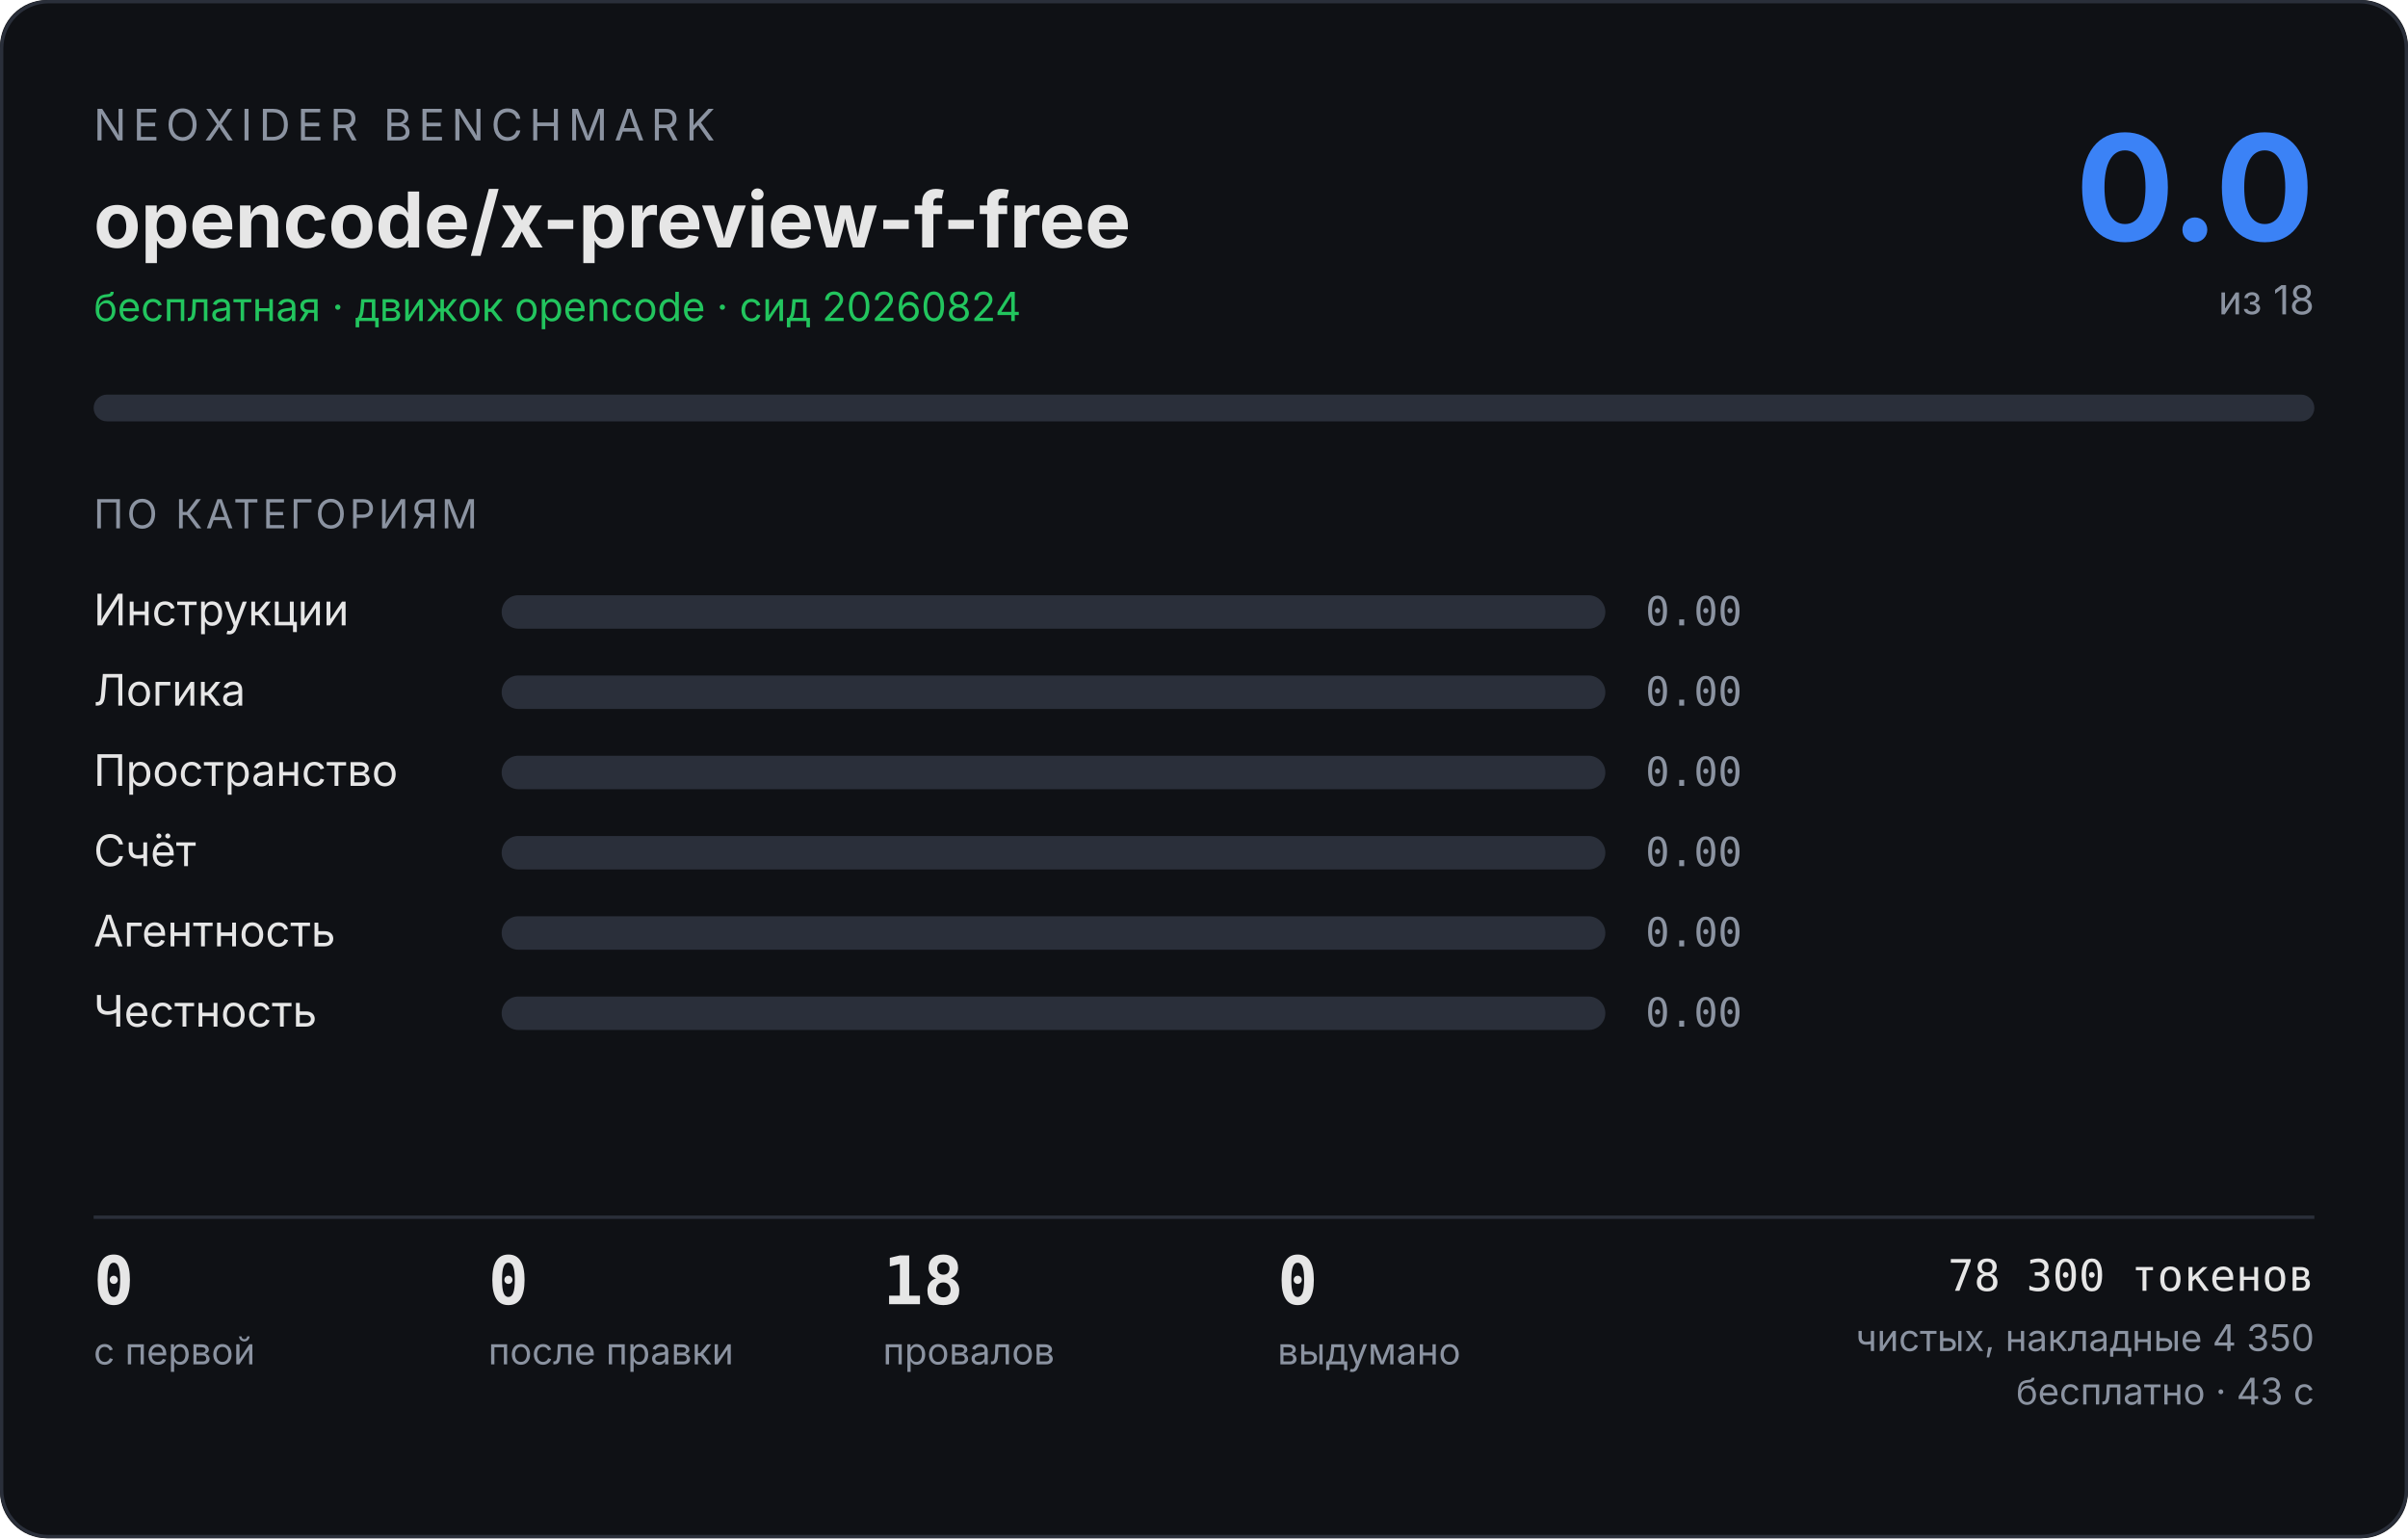
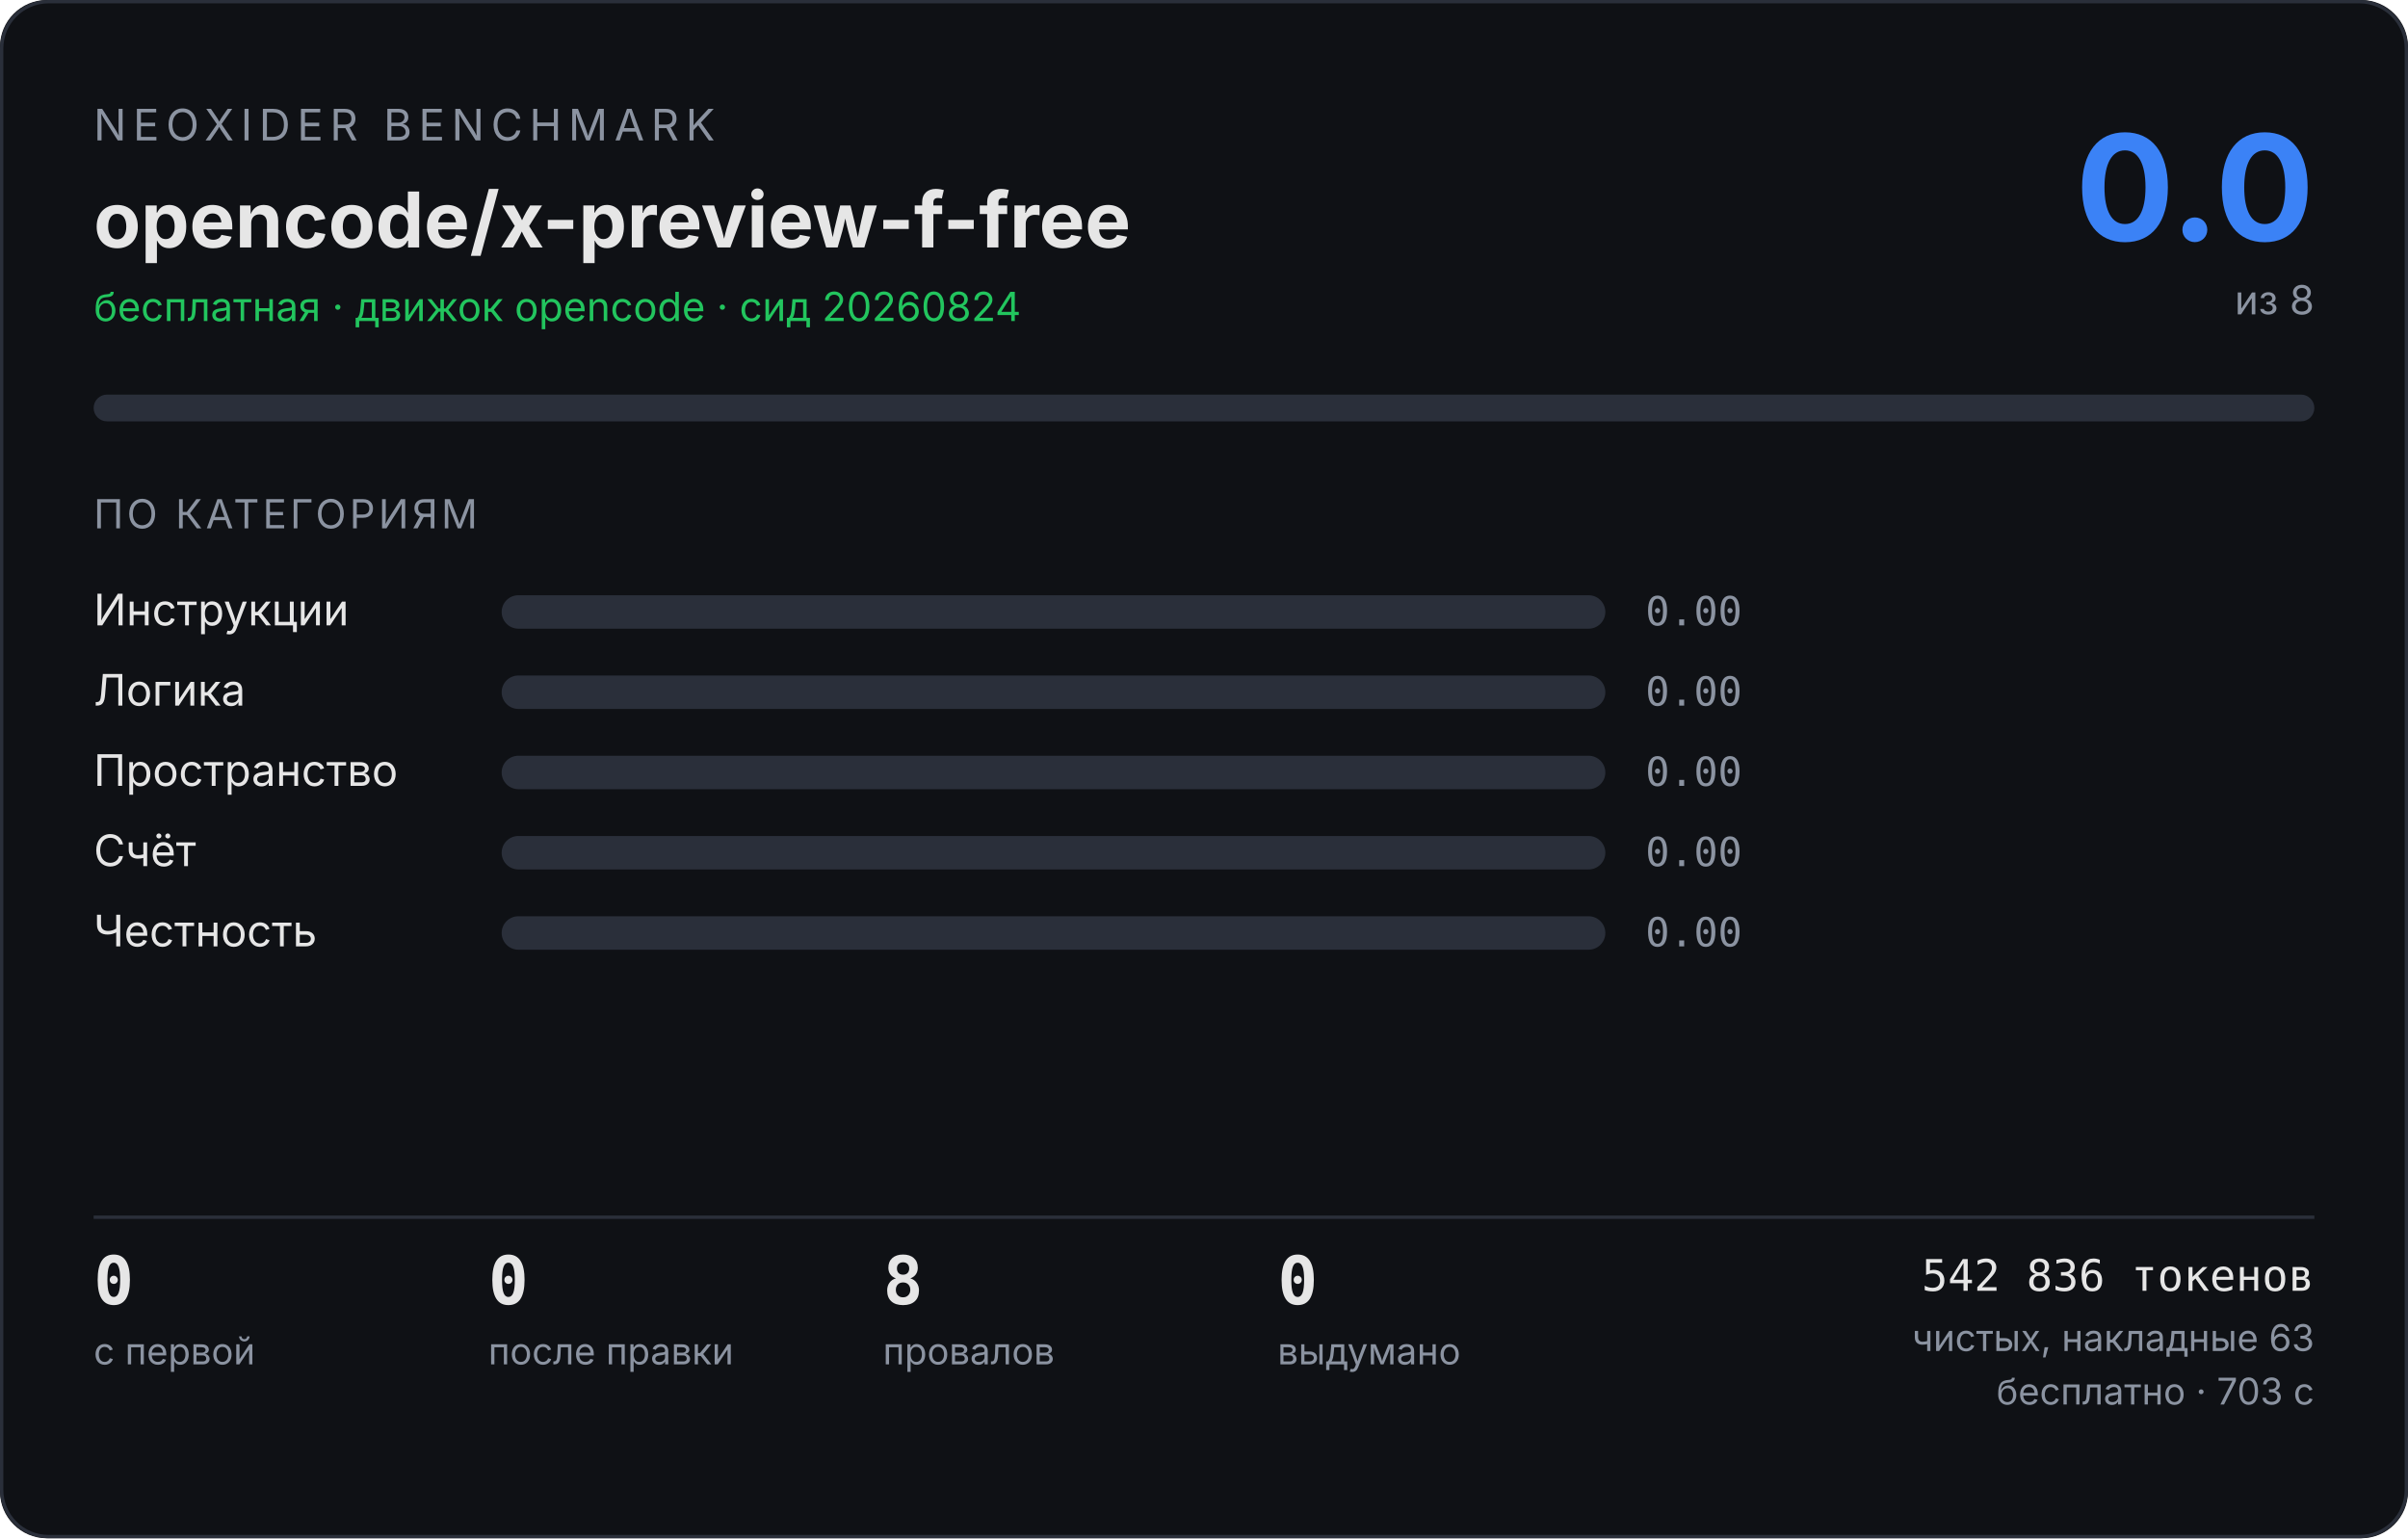
<svg xmlns="http://www.w3.org/2000/svg" width="720" height="460" viewBox="0 0 720 460" font-family="system-ui,-apple-system,Segoe UI,sans-serif">
  <rect width="720" height="460" rx="14" fill="#0f1115" />
  <rect x="0.5" y="0.5" width="719" height="459" rx="14" fill="none" stroke="#2a2f3a" />
  <text x="28" y="42" fill="#8b93a1" font-size="13" letter-spacing="2">NEOXIDER BENCHMARK</text>
  <text x="28" y="74" fill="#e6e6e6" font-size="23" font-weight="700">opencode/x-preview-f-free</text>
  <text x="28" y="96" fill="#22c55e" font-size="12">бесплатная · движок opencode · сид 20260824</text>
  <text x="692" y="72" text-anchor="end" fill="#3b82f6" font-size="44" font-weight="700">0.0</text>
-   <text x="692" y="94" text-anchor="end" fill="#8b93a1" font-size="12">из 18</text>
+   <text x="692" y="94" text-anchor="end" fill="#8b93a1" font-size="12">из 8</text>
  <rect x="28" y="118" width="664" height="8" rx="4" fill="#2a2f3a" />
  <rect x="28" y="118" width="0.0" height="8" rx="4" fill="#3b82f6" />
  <text x="28" y="158" fill="#8b93a1" font-size="12" letter-spacing="1">ПО КАТЕГОРИЯМ</text>
  <text x="28" y="187" fill="#e6e6e6" font-size="13">Инструкции</text>
  <rect x="150" y="178" width="330" height="10" rx="5" fill="#2a2f3a" />
  <rect x="150" y="178" width="0.0" height="10" rx="5" fill="#ef4444" />
  <text x="492" y="187" fill="#8b93a1" font-size="12" font-family="ui-monospace,Consolas,monospace">0.00</text>
  <text x="28" y="211" fill="#e6e6e6" font-size="13">Логика</text>
  <rect x="150" y="202" width="330" height="10" rx="5" fill="#2a2f3a" />
  <rect x="150" y="202" width="0.0" height="10" rx="5" fill="#ef4444" />
  <text x="492" y="211" fill="#8b93a1" font-size="12" font-family="ui-monospace,Consolas,monospace">0.00</text>
  <text x="28" y="235" fill="#e6e6e6" font-size="13">Пространство</text>
  <rect x="150" y="226" width="330" height="10" rx="5" fill="#2a2f3a" />
  <rect x="150" y="226" width="0.0" height="10" rx="5" fill="#ef4444" />
  <text x="492" y="235" fill="#8b93a1" font-size="12" font-family="ui-monospace,Consolas,monospace">0.00</text>
  <text x="28" y="259" fill="#e6e6e6" font-size="13">Счёт</text>
  <rect x="150" y="250" width="330" height="10" rx="5" fill="#2a2f3a" />
  <rect x="150" y="250" width="0.0" height="10" rx="5" fill="#ef4444" />
  <text x="492" y="259" fill="#8b93a1" font-size="12" font-family="ui-monospace,Consolas,monospace">0.00</text>
-   <text x="28" y="283" fill="#e6e6e6" font-size="13">Агентность</text>
+   <text x="28" y="283" fill="#e6e6e6" font-size="13">Честность</text>
  <rect x="150" y="274" width="330" height="10" rx="5" fill="#2a2f3a" />
  <rect x="150" y="274" width="0.0" height="10" rx="5" fill="#ef4444" />
  <text x="492" y="283" fill="#8b93a1" font-size="12" font-family="ui-monospace,Consolas,monospace">0.00</text>
-   <text x="28" y="307" fill="#e6e6e6" font-size="13">Честность</text>
-   <rect x="150" y="298" width="330" height="10" rx="5" fill="#2a2f3a" />
-   <rect x="150" y="298" width="0.0" height="10" rx="5" fill="#ef4444" />
-   <text x="492" y="307" fill="#8b93a1" font-size="12" font-family="ui-monospace,Consolas,monospace">0.00</text>
  <line x1="28" y1="364" x2="692" y2="364" stroke="#2a2f3a" />
  <text x="28" y="390" fill="#e6e6e6" font-size="20" font-weight="700" font-family="ui-monospace,Consolas,monospace">0</text>
  <text x="28" y="408" fill="#8b93a1" font-size="11">с первой</text>
  <text x="146" y="390" fill="#e6e6e6" font-size="20" font-weight="700" font-family="ui-monospace,Consolas,monospace">0</text>
  <text x="146" y="408" fill="#8b93a1" font-size="11">после правки</text>
-   <text x="264" y="390" fill="#e6e6e6" font-size="20" font-weight="700" font-family="ui-monospace,Consolas,monospace">18</text>
+   <text x="264" y="390" fill="#e6e6e6" font-size="20" font-weight="700" font-family="ui-monospace,Consolas,monospace">8</text>
  <text x="264" y="408" fill="#8b93a1" font-size="11">провалов</text>
  <text x="382" y="390" fill="#e6e6e6" font-size="20" font-weight="700" font-family="ui-monospace,Consolas,monospace">0</text>
  <text x="382" y="408" fill="#8b93a1" font-size="11">выдумано</text>
-   <text x="692" y="386" text-anchor="end" fill="#e6e6e6" font-size="13" font-family="ui-monospace,Consolas,monospace">78 300 токенов</text>
-   <text x="692" y="404" text-anchor="end" fill="#8b93a1" font-size="11">чистых, накладные 4 350</text>
-   <text x="692" y="420" text-anchor="end" fill="#8b93a1" font-size="11">бесплатно · 43 c</text>
+   <text x="692" y="386" text-anchor="end" fill="#e6e6e6" font-size="13" font-family="ui-monospace,Consolas,monospace">542 836 токенов</text>
+   <text x="692" y="404" text-anchor="end" fill="#8b93a1" font-size="11">чистых, накладные 63</text>
+   <text x="692" y="420" text-anchor="end" fill="#8b93a1" font-size="11">бесплатно · 703 c</text>
</svg>
